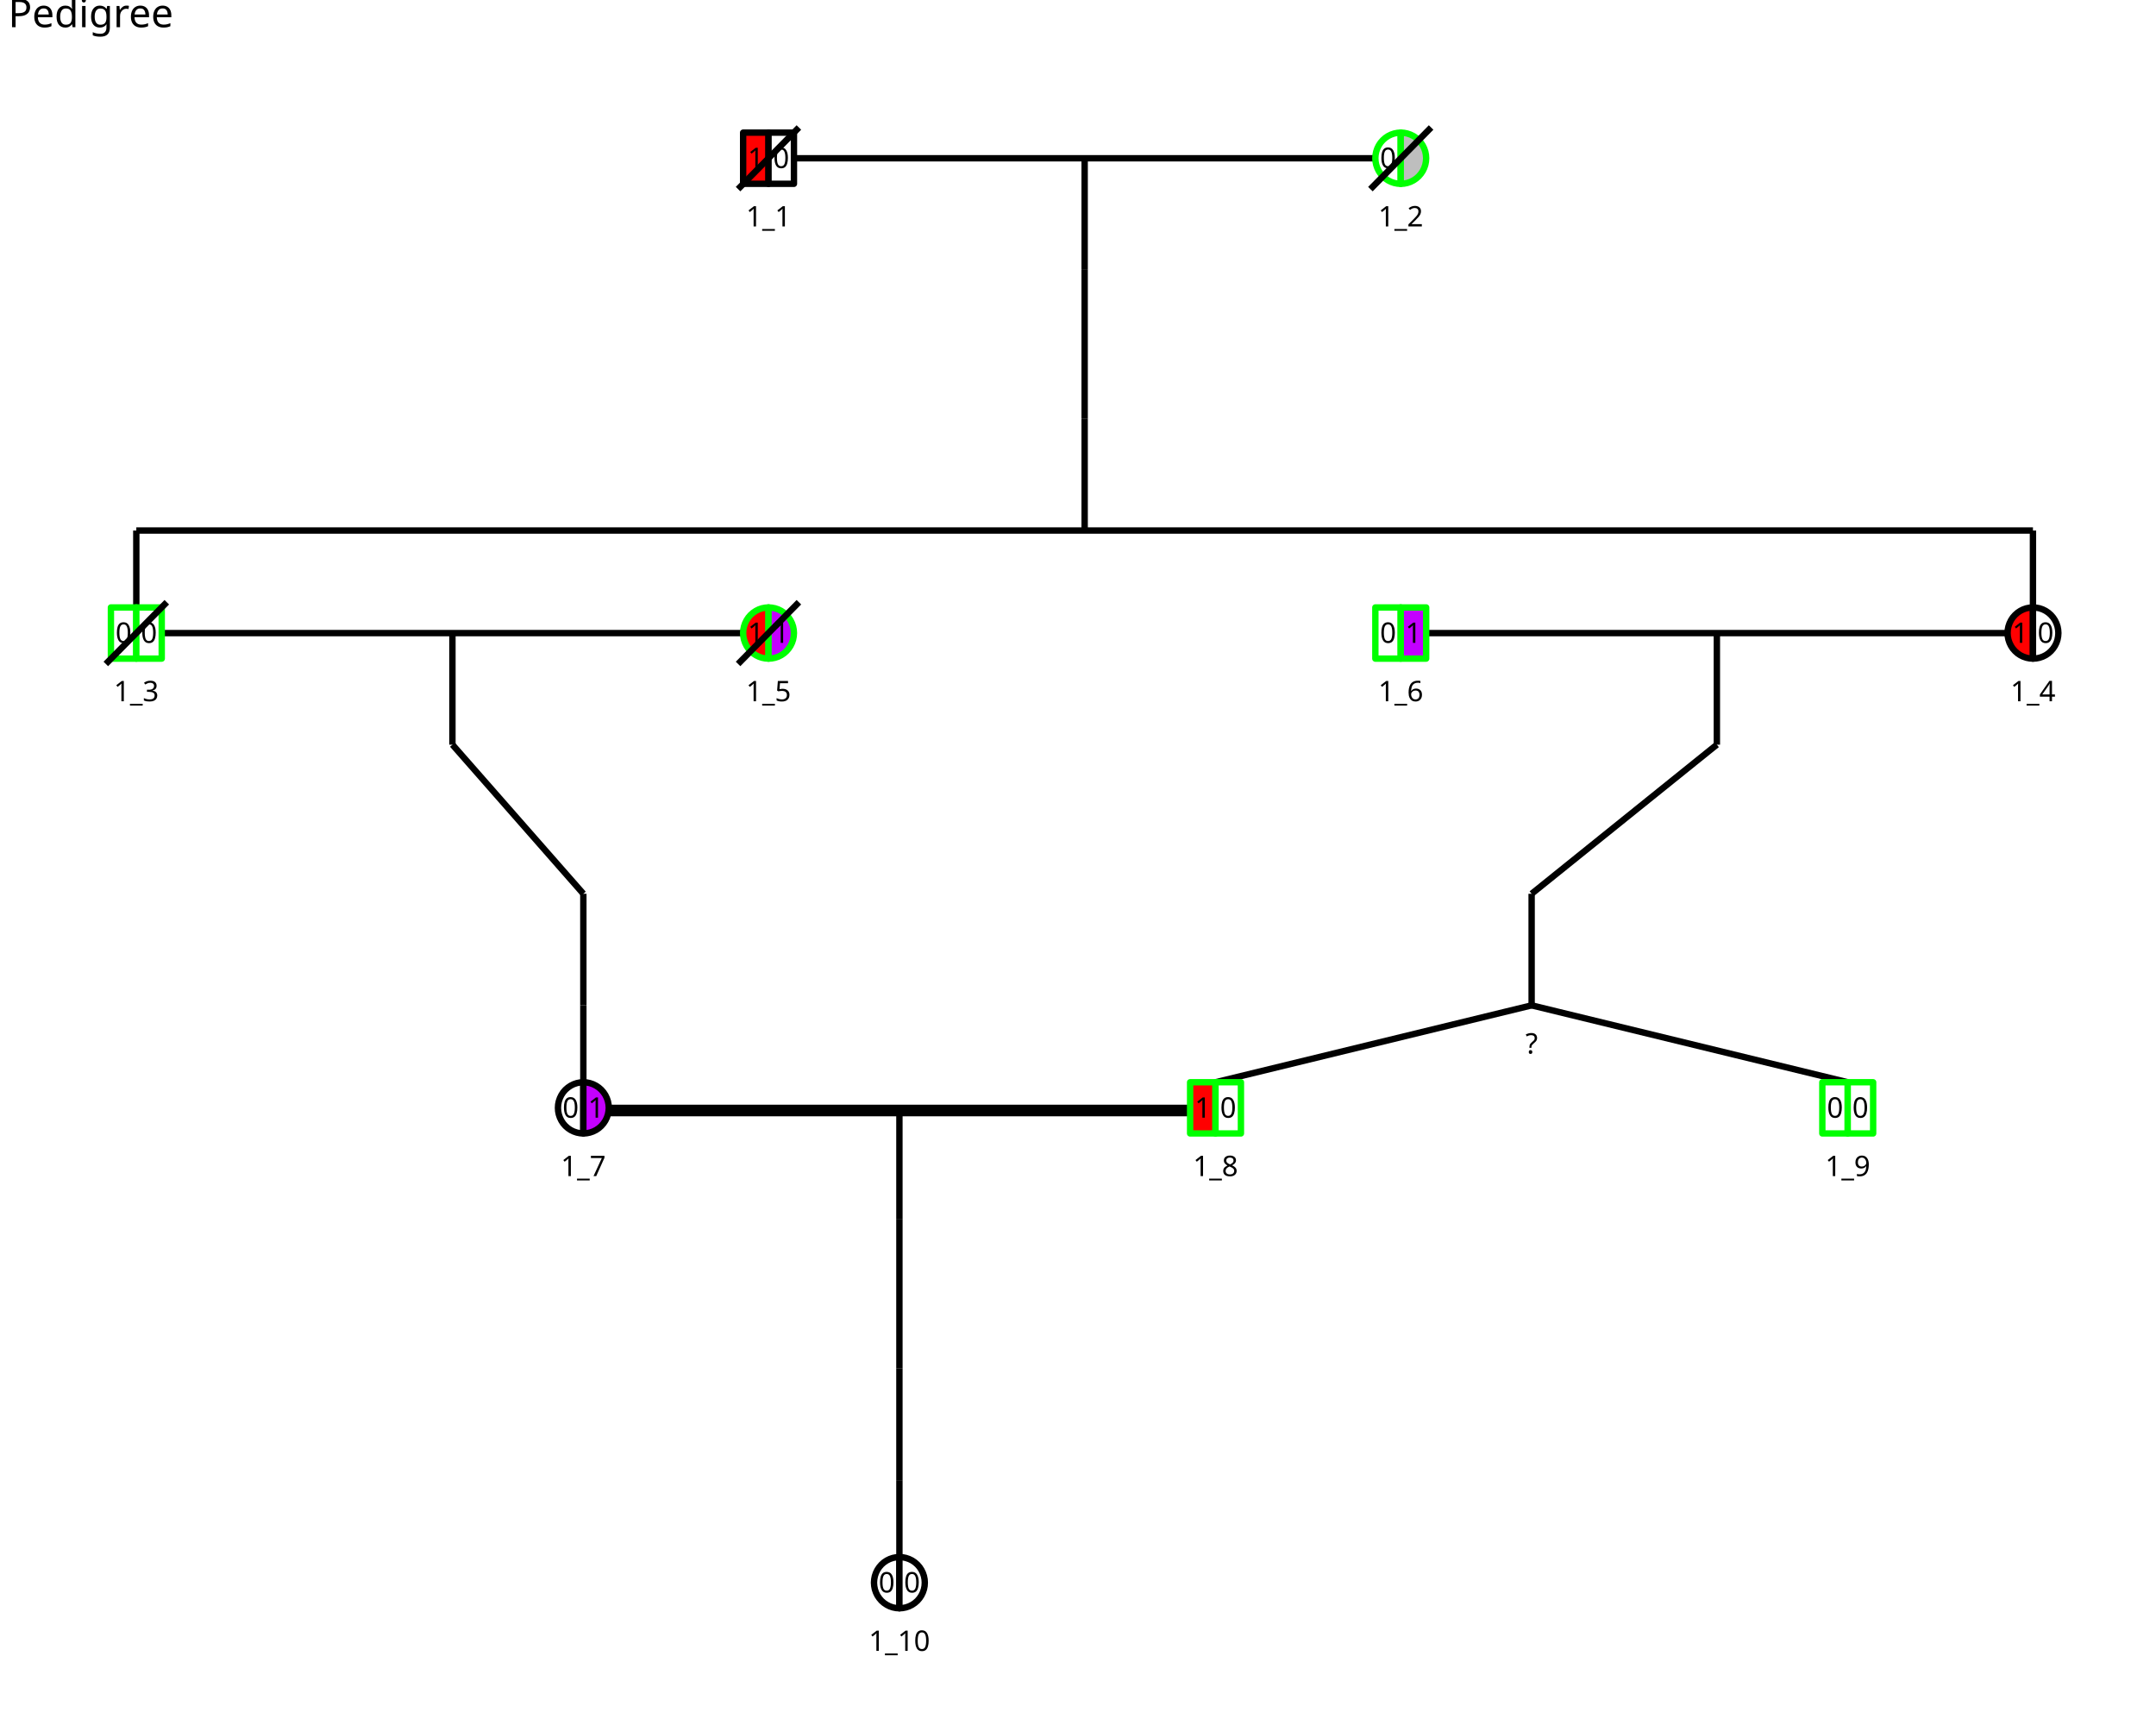
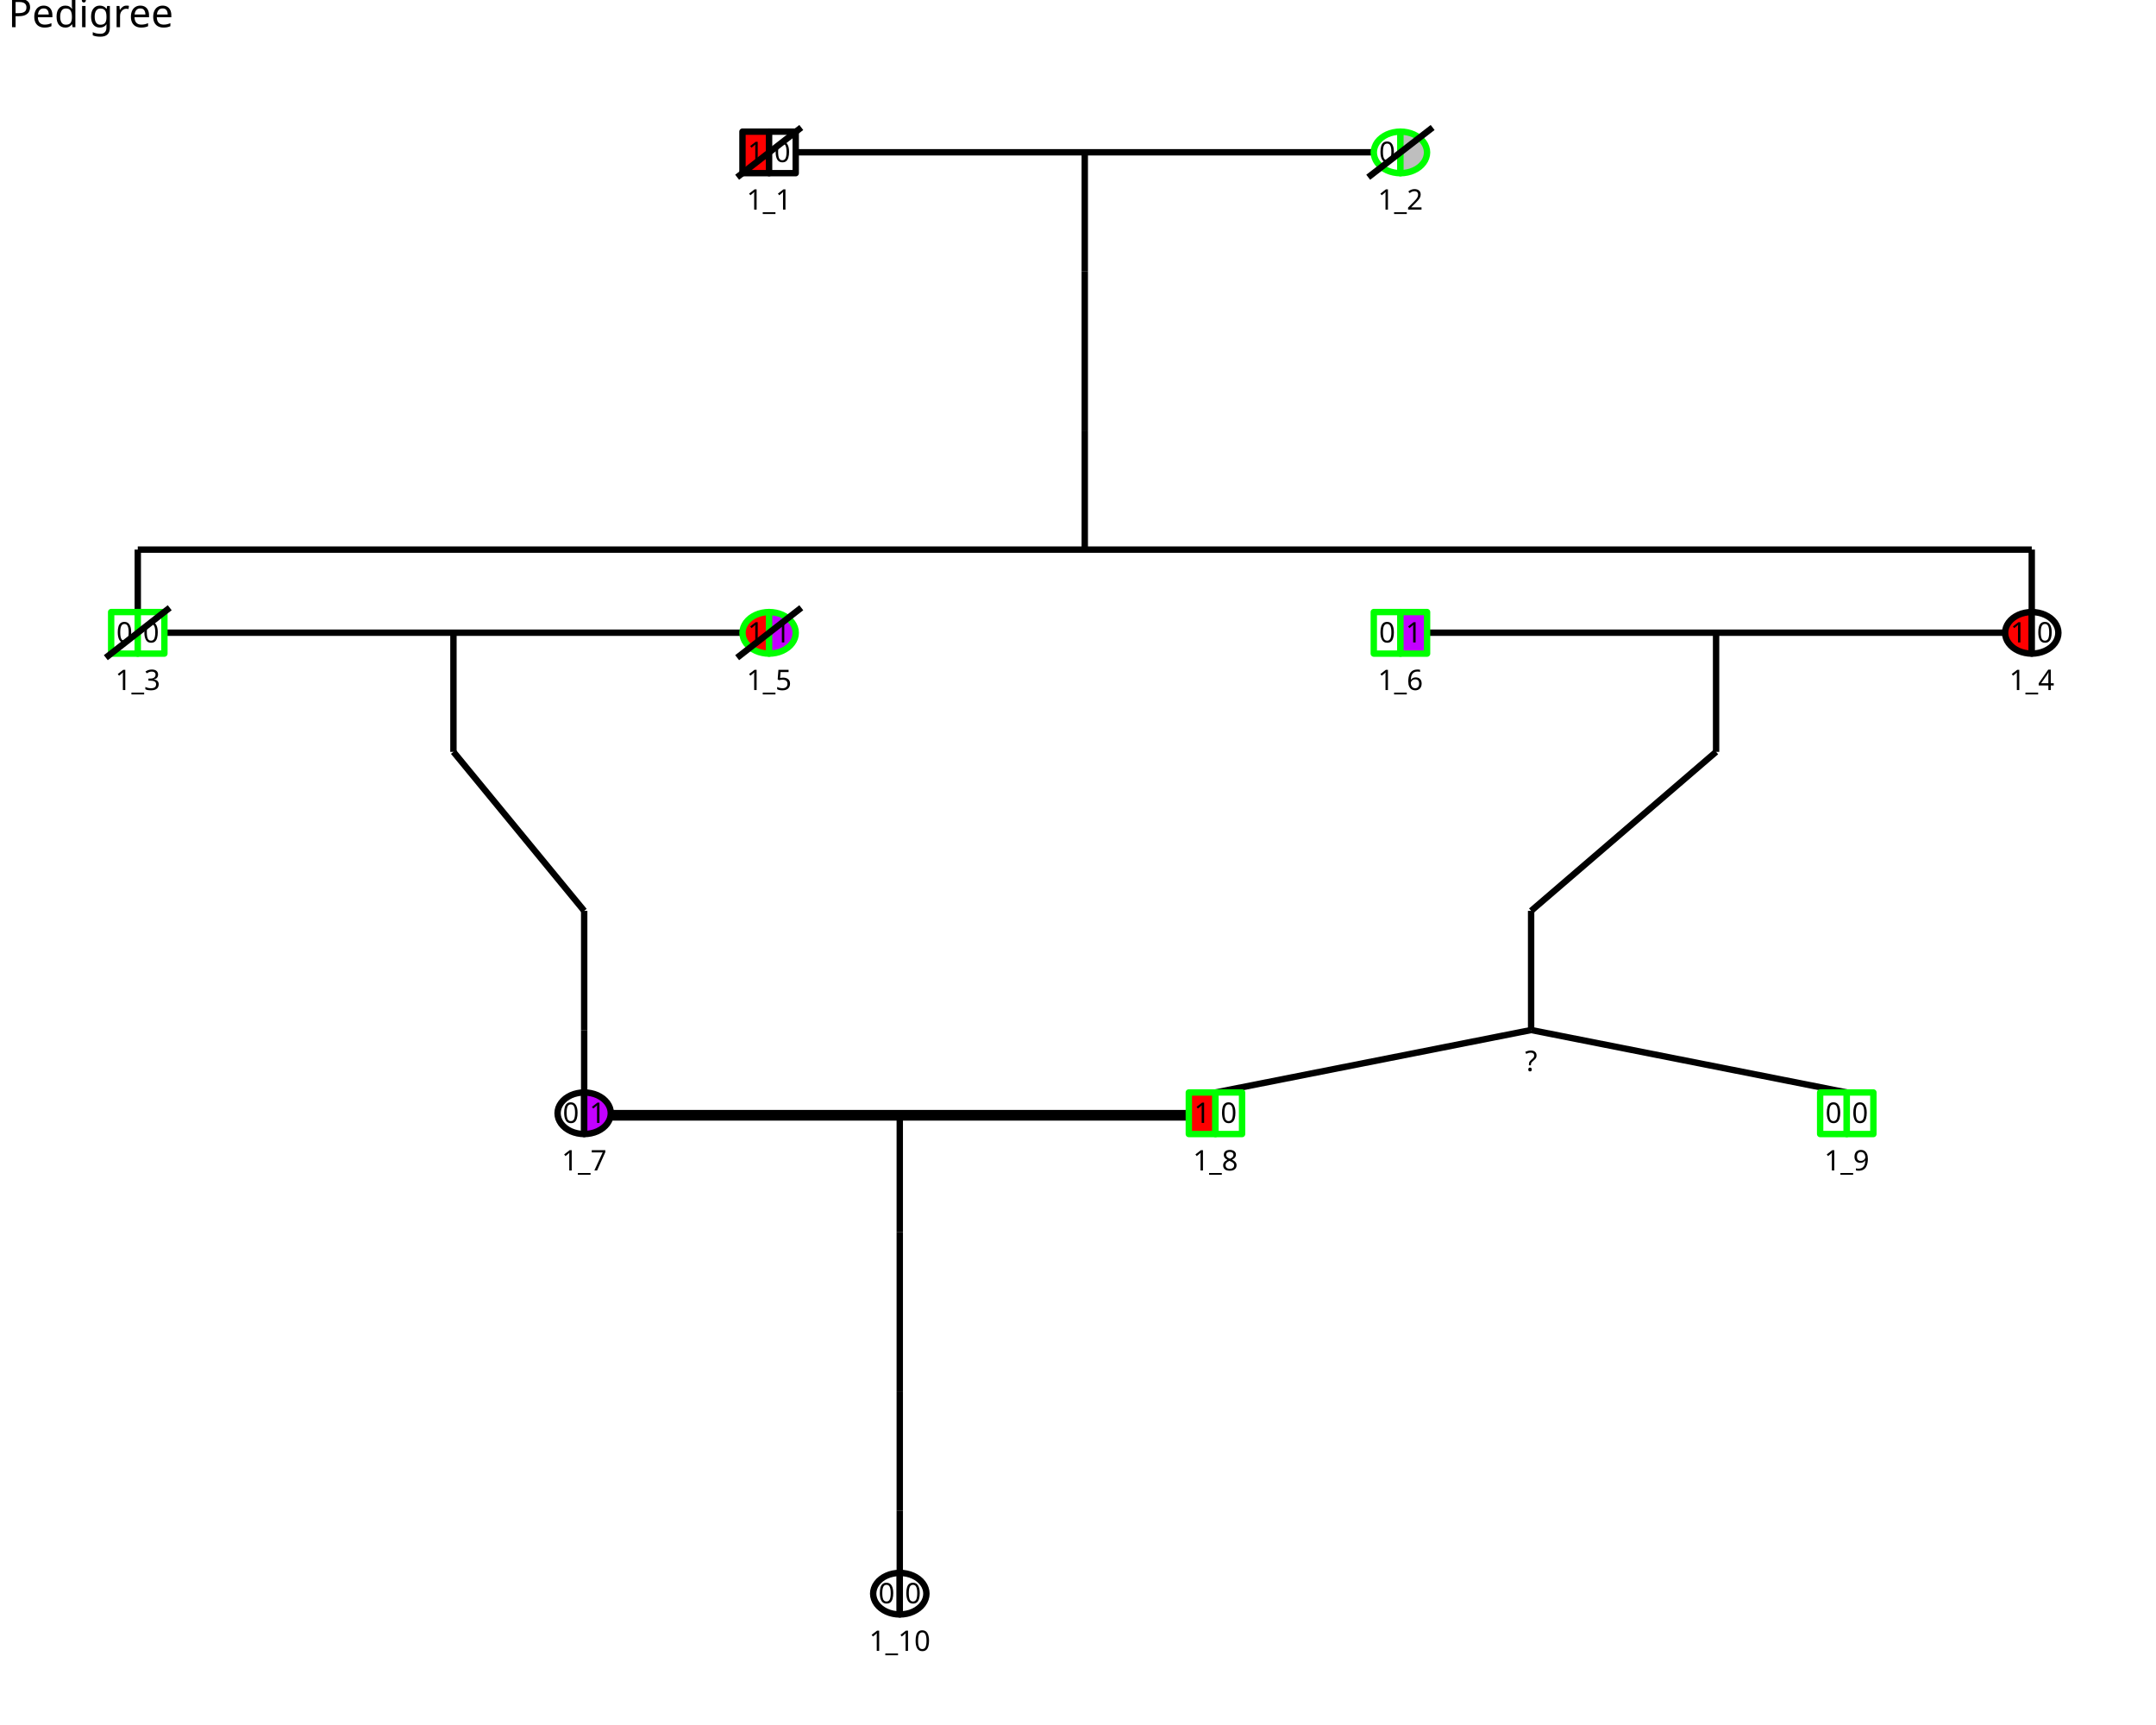
<svg xmlns="http://www.w3.org/2000/svg" class="svglite" data-engine-version="2.0" width="720.00pt" height="576.00pt" viewBox="0 0 720.00 576.00">
  <defs>
    <style type="text/css">
    .svglite line, .svglite polyline, .svglite polygon, .svglite path, .svglite rect, .svglite circle {
      fill: none;
      stroke: #000000;
      stroke-linecap: round;
      stroke-linejoin: round;
      stroke-miterlimit: 10.00;
    }
  </style>
  </defs>
  <rect width="100%" height="100%" style="stroke: none; fill: #FFFFFF;" />
  <defs>
    <clipPath id="cpMC4wMHw3MjAuMDB8MC4wMHw1NzYuMDA=">
      <rect x="0.00" y="0.00" width="720.00" height="576.00" />
    </clipPath>
  </defs>
  <g clip-path="url(#cpMC4wMHw3MjAuMDB8MC4wMHw1NzYuMDA=)">
    <rect x="0.00" y="0.00" width="720.00" height="576.00" style="stroke-width: 1.07; stroke: #FFFFFF; fill: #FFFFFF;" />
  </g>
  <defs>
    <clipPath id="cpMi43NHw3MjAuMDB8MTcuMzB8NTczLjI2">
      <rect x="2.74" y="17.30" width="717.26" height="555.96" />
    </clipPath>
  </defs>
  <g clip-path="url(#cpMi43NHw3MjAuMDB8MTcuMzB8NTczLjI2)">
    <rect x="2.74" y="17.30" width="717.26" height="555.96" style="stroke-width: 1.07; stroke: none;" />
-     <line x1="265.10" y1="52.85" x2="459.34" y2="52.85" style="stroke-width: 2.13; stroke-linecap: butt;" />
-     <line x1="54.01" y1="211.40" x2="248.17" y2="211.40" style="stroke-width: 2.13; stroke-linecap: butt;" />
-     <line x1="203.30" y1="369.94" x2="397.48" y2="369.94" style="stroke-width: 2.13; stroke-linecap: butt;" />
-     <line x1="476.23" y1="211.40" x2="670.47" y2="211.40" style="stroke-width: 2.13; stroke-linecap: butt;" />
-     <line x1="203.30" y1="371.69" x2="397.48" y2="371.69" style="stroke-width: 2.13; stroke-linecap: butt;" />
-     <line x1="45.52" y1="202.83" x2="45.52" y2="177.15" style="stroke-width: 2.13; stroke-linecap: butt;" />
-     <line x1="678.91" y1="202.83" x2="678.91" y2="177.15" style="stroke-width: 2.13; stroke-linecap: butt;" />
-     <line x1="45.52" y1="177.15" x2="678.91" y2="177.15" style="stroke-width: 2.13; stroke-linecap: butt;" />
-     <line x1="362.22" y1="177.15" x2="362.22" y2="139.89" style="stroke-width: 2.13; stroke-linecap: butt;" />
-     <line x1="362.22" y1="139.89" x2="362.22" y2="90.11" style="stroke-width: 2.13; stroke-linecap: butt;" />
-     <line x1="362.22" y1="90.11" x2="362.22" y2="52.85" style="stroke-width: 2.13; stroke-linecap: butt;" />
-     <line x1="194.81" y1="361.38" x2="194.81" y2="335.70" style="stroke-width: 2.13; stroke-linecap: butt;" />
-     <line x1="194.81" y1="335.70" x2="194.81" y2="335.70" style="stroke-width: 2.13; stroke-linecap: butt;" />
-     <line x1="194.81" y1="335.70" x2="194.81" y2="298.44" style="stroke-width: 2.13; stroke-linecap: butt;" />
-     <line x1="194.81" y1="298.44" x2="151.09" y2="248.65" style="stroke-width: 2.13; stroke-linecap: butt;" />
-     <line x1="151.09" y1="248.65" x2="151.09" y2="211.40" style="stroke-width: 2.13; stroke-linecap: butt;" />
-     <line x1="405.92" y1="361.38" x2="511.49" y2="335.70" style="stroke-width: 2.13; stroke-linecap: butt;" />
-     <line x1="617.05" y1="361.38" x2="511.49" y2="335.70" style="stroke-width: 2.13; stroke-linecap: butt;" />
-     <line x1="511.49" y1="335.70" x2="511.49" y2="335.70" style="stroke-width: 2.13; stroke-linecap: butt;" />
-     <line x1="511.49" y1="335.70" x2="511.49" y2="298.44" style="stroke-width: 2.13; stroke-linecap: butt;" />
-     <line x1="511.49" y1="298.44" x2="573.35" y2="248.65" style="stroke-width: 2.13; stroke-linecap: butt;" />
-     <line x1="573.35" y1="248.65" x2="573.35" y2="211.40" style="stroke-width: 2.13; stroke-linecap: butt;" />
-     <line x1="300.36" y1="519.93" x2="300.36" y2="494.24" style="stroke-width: 2.13; stroke-linecap: butt;" />
-     <line x1="300.36" y1="494.24" x2="300.36" y2="494.24" style="stroke-width: 2.13; stroke-linecap: butt;" />
-     <line x1="300.36" y1="494.24" x2="300.36" y2="456.98" style="stroke-width: 2.13; stroke-linecap: butt;" />
-     <line x1="300.36" y1="456.98" x2="300.36" y2="407.20" style="stroke-width: 2.13; stroke-linecap: butt;" />
-     <line x1="300.36" y1="407.20" x2="300.36" y2="369.94" style="stroke-width: 2.13; stroke-linecap: butt;" />
-     <polygon points="256.65,52.83 256.65,61.38 248.17,61.38 248.17,44.29 256.65,44.29 " style="stroke-width: 2.13; stroke-linecap: butt; fill: #FF0000;" />
-     <polygon points="45.52,211.38 45.52,219.92 37.04,219.92 37.04,202.83 45.52,202.83 " style="stroke-width: 2.13; stroke: #00FF00; stroke-linecap: butt; fill: #FFFFFF;" />
-     <polygon points="194.81,369.93 194.81,378.47 193.71,378.40 192.62,378.18 191.57,377.82 190.57,377.33 189.65,376.71 188.81,375.97 188.08,375.13 187.47,374.20 186.98,373.20 186.62,372.14 186.40,371.04 186.33,369.93 186.40,368.81 186.62,367.71 186.98,366.66 187.47,365.65 188.08,364.72 188.81,363.88 189.65,363.15 190.57,362.53 191.57,362.03 192.62,361.67 193.71,361.45 194.81,361.38 " style="stroke-width: 2.13; stroke-linecap: butt; fill: #FFFFFF;" />
-     <polygon points="300.36,528.47 300.36,537.02 299.25,536.95 298.16,536.73 297.11,536.37 296.12,535.87 295.19,535.25 294.36,534.52 293.63,533.67 293.01,532.75 292.52,531.74 292.16,530.68 291.95,529.59 291.87,528.47 291.95,527.36 292.16,526.26 292.52,525.20 293.01,524.20 293.63,523.27 294.36,522.43 295.19,521.69 296.12,521.07 297.11,520.58 298.16,520.22 299.25,520.00 300.36,519.93 " style="stroke-width: 2.13; stroke-linecap: butt; fill: #FFFFFF;" />
-     <polygon points="467.78,52.83 467.78,61.38 466.68,61.31 465.59,61.09 464.54,60.73 463.54,60.23 462.62,59.61 461.79,58.88 461.05,58.03 460.44,57.11 459.95,56.10 459.59,55.04 459.37,53.95 459.30,52.83 459.37,51.72 459.59,50.62 459.95,49.56 460.44,48.56 461.05,47.63 461.79,46.79 462.62,46.05 463.54,45.43 464.54,44.94 465.59,44.58 466.68,44.36 467.78,44.29 " style="stroke-width: 2.13; stroke: #00FF00; stroke-linecap: butt; fill: #FFFFFF;" />
-     <polygon points="256.65,211.38 256.65,219.92 255.55,219.85 254.46,219.63 253.41,219.27 252.41,218.78 251.49,218.16 250.65,217.42 249.92,216.58 249.31,215.65 248.82,214.65 248.46,213.59 248.24,212.49 248.17,211.38 248.24,210.26 248.46,209.17 248.82,208.11 249.31,207.11 249.92,206.18 250.65,205.34 251.49,204.60 252.41,203.98 253.41,203.48 254.46,203.12 255.55,202.91 256.65,202.83 " style="stroke-width: 2.13; stroke: #00FF00; stroke-linecap: butt; fill: #FF0000;" />
-     <polygon points="405.92,369.93 405.92,378.47 397.44,378.47 397.44,361.38 405.92,361.38 " style="stroke-width: 2.13; stroke: #00FF00; stroke-linecap: butt; fill: #FF0000;" />
-     <polygon points="467.78,211.38 467.78,219.92 459.30,219.92 459.30,202.83 467.78,202.83 " style="stroke-width: 2.13; stroke: #00FF00; stroke-linecap: butt; fill: #FFFFFF;" />
-     <polygon points="617.05,369.93 617.05,378.47 608.57,378.47 608.57,361.38 617.05,361.38 " style="stroke-width: 2.13; stroke: #00FF00; stroke-linecap: butt; fill: #FFFFFF;" />
-     <polygon points="678.91,211.38 678.91,219.92 677.81,219.85 676.72,219.63 675.67,219.27 674.67,218.78 673.75,218.16 672.92,217.42 672.18,216.58 671.57,215.65 671.08,214.65 670.72,213.59 670.50,212.49 670.43,211.38 670.50,210.26 670.72,209.17 671.08,208.11 671.57,207.11 672.18,206.18 672.92,205.34 673.75,204.60 674.67,203.98 675.67,203.48 676.72,203.12 677.81,202.91 678.91,202.83 " style="stroke-width: 2.13; stroke-linecap: butt; fill: #FF0000;" />
-     <polygon points="256.65,52.83 256.65,44.29 265.14,44.29 265.14,61.38 256.65,61.38 " style="stroke-width: 2.13; stroke-linecap: butt; fill: #FFFFFF;" />
-     <polygon points="45.52,211.38 45.52,202.83 54.01,202.83 54.01,219.92 45.52,219.92 " style="stroke-width: 2.13; stroke: #00FF00; stroke-linecap: butt; fill: #FFFFFF;" />
-     <polygon points="194.81,369.93 194.81,361.38 195.92,361.45 197.01,361.67 198.06,362.03 199.06,362.53 199.98,363.15 200.81,363.88 201.54,364.72 202.16,365.65 202.65,366.66 203.01,367.71 203.22,368.81 203.30,369.93 203.22,371.04 203.01,372.14 202.65,373.20 202.16,374.20 201.54,375.13 200.81,375.97 199.98,376.71 199.06,377.33 198.06,377.82 197.01,378.18 195.92,378.40 194.81,378.47 " style="stroke-width: 2.13; stroke-linecap: butt; fill: #C300FF;" />
-     <polygon points="300.36,528.47 300.36,519.93 301.46,520.00 302.55,520.22 303.60,520.58 304.60,521.07 305.52,521.69 306.36,522.43 307.09,523.27 307.70,524.20 308.19,525.20 308.55,526.26 308.77,527.36 308.84,528.47 308.77,529.59 308.55,530.68 308.19,531.74 307.70,532.75 307.09,533.67 306.36,534.52 305.52,535.25 304.60,535.87 303.60,536.37 302.55,536.73 301.46,536.95 300.36,537.02 " style="stroke-width: 2.13; stroke-linecap: butt; fill: #FFFFFF;" />
-     <polygon points="467.78,52.83 467.78,44.29 468.89,44.36 469.98,44.58 471.03,44.94 472.03,45.43 472.95,46.05 473.78,46.79 474.51,47.63 475.13,48.56 475.62,49.56 475.98,50.62 476.19,51.72 476.27,52.83 476.19,53.95 475.98,55.04 475.62,56.10 475.13,57.11 474.51,58.03 473.78,58.88 472.95,59.61 472.03,60.23 471.03,60.73 469.98,61.09 468.89,61.31 467.78,61.38 " style="stroke-width: 2.13; stroke: #00FF00; stroke-linecap: butt; fill: #BEBEBE;" />
-     <polygon points="256.65,211.38 256.65,202.83 257.76,202.91 258.85,203.12 259.90,203.48 260.90,203.98 261.82,204.60 262.65,205.34 263.38,206.18 264.00,207.11 264.49,208.11 264.85,209.17 265.06,210.26 265.14,211.38 265.06,212.49 264.85,213.59 264.49,214.65 264.00,215.65 263.38,216.58 262.65,217.42 261.82,218.16 260.90,218.78 259.90,219.27 258.85,219.63 257.76,219.85 256.65,219.92 " style="stroke-width: 2.13; stroke: #00FF00; stroke-linecap: butt; fill: #C300FF;" />
-     <polygon points="405.92,369.93 405.92,361.38 414.41,361.38 414.41,378.47 405.92,378.47 " style="stroke-width: 2.13; stroke: #00FF00; stroke-linecap: butt; fill: #FFFFFF;" />
-     <polygon points="467.78,211.38 467.78,202.83 476.27,202.83 476.27,219.92 467.78,219.92 " style="stroke-width: 2.13; stroke: #00FF00; stroke-linecap: butt; fill: #C300FF;" />
-     <polygon points="617.05,369.93 617.05,361.38 625.54,361.38 625.54,378.47 617.05,378.47 " style="stroke-width: 2.13; stroke: #00FF00; stroke-linecap: butt; fill: #FFFFFF;" />
-     <polygon points="678.91,211.38 678.91,202.83 680.02,202.91 681.11,203.12 682.16,203.48 683.16,203.98 684.08,204.60 684.91,205.34 685.64,206.18 686.26,207.11 686.75,208.11 687.11,209.17 687.32,210.26 687.40,211.38 687.32,212.49 687.11,213.59 686.75,214.65 686.26,215.65 685.64,216.58 684.91,217.42 684.08,218.16 683.16,218.78 682.16,219.27 681.11,219.63 680.02,219.85 678.91,219.92 " style="stroke-width: 2.13; stroke-linecap: butt; fill: #FFFFFF;" />
-     <line x1="246.48" y1="63.15" x2="266.79" y2="42.57" style="stroke-width: 2.13; stroke-linecap: butt;" />
-     <line x1="35.34" y1="221.70" x2="55.70" y2="201.09" style="stroke-width: 2.13; stroke-linecap: butt;" />
-     <line x1="457.65" y1="63.15" x2="477.92" y2="42.57" style="stroke-width: 2.13; stroke-linecap: butt;" />
-     <line x1="246.48" y1="221.70" x2="266.79" y2="201.09" style="stroke-width: 2.13; stroke-linecap: butt;" />
-     <text x="252.41" y="56.11" text-anchor="middle" style="font-size: 9.48px; font-family: sans;" textLength="5.28px" lengthAdjust="spacingAndGlyphs">1</text>
-     <text x="41.28" y="214.66" text-anchor="middle" style="font-size: 9.48px; font-family: sans;" textLength="5.28px" lengthAdjust="spacingAndGlyphs">0</text>
-     <text x="190.57" y="373.21" text-anchor="middle" style="font-size: 9.48px; font-family: sans;" textLength="5.28px" lengthAdjust="spacingAndGlyphs">0</text>
-     <text x="296.13" y="531.75" text-anchor="middle" style="font-size: 9.48px; font-family: sans;" textLength="5.28px" lengthAdjust="spacingAndGlyphs">0</text>
-     <text x="463.56" y="56.11" text-anchor="middle" style="font-size: 9.48px; font-family: sans;" textLength="5.28px" lengthAdjust="spacingAndGlyphs">0</text>
-     <text x="252.41" y="214.66" text-anchor="middle" style="font-size: 9.48px; font-family: sans;" textLength="5.28px" lengthAdjust="spacingAndGlyphs">1</text>
-     <text x="401.70" y="373.21" text-anchor="middle" style="font-size: 9.48px; font-family: sans;" textLength="5.28px" lengthAdjust="spacingAndGlyphs">1</text>
-     <text x="463.56" y="214.66" text-anchor="middle" style="font-size: 9.48px; font-family: sans;" textLength="5.28px" lengthAdjust="spacingAndGlyphs">0</text>
-     <text x="612.83" y="373.21" text-anchor="middle" style="font-size: 9.48px; font-family: sans;" textLength="5.28px" lengthAdjust="spacingAndGlyphs">0</text>
-     <text x="674.69" y="214.66" text-anchor="middle" style="font-size: 9.48px; font-family: sans;" textLength="5.28px" lengthAdjust="spacingAndGlyphs">1</text>
-     <text x="260.88" y="56.11" text-anchor="middle" style="font-size: 9.48px; font-family: sans;" textLength="5.28px" lengthAdjust="spacingAndGlyphs">0</text>
-     <text x="49.76" y="214.66" text-anchor="middle" style="font-size: 9.48px; font-family: sans;" textLength="5.28px" lengthAdjust="spacingAndGlyphs">0</text>
-     <text x="199.06" y="373.21" text-anchor="middle" style="font-size: 9.48px; font-family: sans;" textLength="5.28px" lengthAdjust="spacingAndGlyphs">1</text>
-     <text x="304.58" y="531.75" text-anchor="middle" style="font-size: 9.48px; font-family: sans;" textLength="5.28px" lengthAdjust="spacingAndGlyphs">0</text>
-     <text x="260.88" y="214.66" text-anchor="middle" style="font-size: 9.48px; font-family: sans;" textLength="5.28px" lengthAdjust="spacingAndGlyphs">1</text>
-     <text x="410.15" y="373.21" text-anchor="middle" style="font-size: 9.48px; font-family: sans;" textLength="5.28px" lengthAdjust="spacingAndGlyphs">0</text>
-     <text x="472.01" y="214.66" text-anchor="middle" style="font-size: 9.48px; font-family: sans;" textLength="5.28px" lengthAdjust="spacingAndGlyphs">1</text>
-     <text x="621.28" y="373.21" text-anchor="middle" style="font-size: 9.48px; font-family: sans;" textLength="5.28px" lengthAdjust="spacingAndGlyphs">0</text>
-     <text x="683.14" y="214.66" text-anchor="middle" style="font-size: 9.48px; font-family: sans;" textLength="5.28px" lengthAdjust="spacingAndGlyphs">0</text>
-     <text x="511.49" y="351.80" text-anchor="middle" style="font-size: 9.48px; font-family: sans;" textLength="5.28px" lengthAdjust="spacingAndGlyphs">?</text>
-     <text x="256.65" y="75.61" text-anchor="middle" style="font-size: 9.48px; font-family: sans;" textLength="15.83px" lengthAdjust="spacingAndGlyphs">1_1</text>
-     <text x="45.52" y="234.16" text-anchor="middle" style="font-size: 9.48px; font-family: sans;" textLength="15.83px" lengthAdjust="spacingAndGlyphs">1_3</text>
-     <text x="194.81" y="392.71" text-anchor="middle" style="font-size: 9.48px; font-family: sans;" textLength="15.83px" lengthAdjust="spacingAndGlyphs">1_7</text>
-     <text x="300.36" y="551.25" text-anchor="middle" style="font-size: 9.48px; font-family: sans;" textLength="21.10px" lengthAdjust="spacingAndGlyphs">1_10</text>
-     <text x="467.78" y="75.61" text-anchor="middle" style="font-size: 9.48px; font-family: sans;" textLength="15.83px" lengthAdjust="spacingAndGlyphs">1_2</text>
-     <text x="256.65" y="234.16" text-anchor="middle" style="font-size: 9.48px; font-family: sans;" textLength="15.83px" lengthAdjust="spacingAndGlyphs">1_5</text>
-     <text x="405.92" y="392.71" text-anchor="middle" style="font-size: 9.48px; font-family: sans;" textLength="15.83px" lengthAdjust="spacingAndGlyphs">1_8</text>
-     <text x="467.78" y="234.16" text-anchor="middle" style="font-size: 9.48px; font-family: sans;" textLength="15.83px" lengthAdjust="spacingAndGlyphs">1_6</text>
-     <text x="617.05" y="392.71" text-anchor="middle" style="font-size: 9.48px; font-family: sans;" textLength="15.83px" lengthAdjust="spacingAndGlyphs">1_9</text>
-     <text x="678.91" y="234.16" text-anchor="middle" style="font-size: 9.48px; font-family: sans;" textLength="15.83px" lengthAdjust="spacingAndGlyphs">1_4</text>
+     <line x1="265.70" y1="50.85" x2="458.82" y2="50.85" style="stroke-width: 2.13; stroke-linecap: butt;" />
+     <line x1="54.90" y1="211.27" x2="247.95" y2="211.27" style="stroke-width: 2.13; stroke-linecap: butt;" />
+     <line x1="203.99" y1="371.69" x2="397.05" y2="371.69" style="stroke-width: 2.13; stroke-linecap: butt;" />
+     <line x1="476.53" y1="211.27" x2="669.65" y2="211.27" style="stroke-width: 2.13; stroke-linecap: butt;" />
+     <line x1="203.99" y1="373.13" x2="397.05" y2="373.13" style="stroke-width: 2.13; stroke-linecap: butt;" />
+     <line x1="46.01" y1="204.37" x2="46.01" y2="183.52" style="stroke-width: 2.13; stroke-linecap: butt;" />
+     <line x1="678.51" y1="204.37" x2="678.51" y2="183.52" style="stroke-width: 2.13; stroke-linecap: butt;" />
+     <line x1="46.01" y1="183.52" x2="678.51" y2="183.52" style="stroke-width: 2.13; stroke-linecap: butt;" />
+     <line x1="362.26" y1="183.52" x2="362.26" y2="143.73" style="stroke-width: 2.13; stroke-linecap: butt;" />
+     <line x1="362.26" y1="143.73" x2="362.26" y2="90.64" style="stroke-width: 2.13; stroke-linecap: butt;" />
+     <line x1="362.26" y1="90.64" x2="362.26" y2="50.85" style="stroke-width: 2.13; stroke-linecap: butt;" />
+     <line x1="195.09" y1="364.79" x2="195.09" y2="343.94" style="stroke-width: 2.13; stroke-linecap: butt;" />
+     <line x1="195.09" y1="343.94" x2="195.09" y2="343.94" style="stroke-width: 2.13; stroke-linecap: butt;" />
+     <line x1="195.09" y1="343.94" x2="195.09" y2="304.15" style="stroke-width: 2.13; stroke-linecap: butt;" />
+     <line x1="195.09" y1="304.15" x2="151.43" y2="251.05" style="stroke-width: 2.13; stroke-linecap: butt;" />
+     <line x1="151.43" y1="251.05" x2="151.43" y2="211.27" style="stroke-width: 2.13; stroke-linecap: butt;" />
+     <line x1="405.90" y1="364.79" x2="511.32" y2="343.94" style="stroke-width: 2.13; stroke-linecap: butt;" />
+     <line x1="616.73" y1="364.79" x2="511.32" y2="343.94" style="stroke-width: 2.13; stroke-linecap: butt;" />
+     <line x1="511.32" y1="343.94" x2="511.32" y2="343.94" style="stroke-width: 2.13; stroke-linecap: butt;" />
+     <line x1="511.32" y1="343.94" x2="511.32" y2="304.15" style="stroke-width: 2.13; stroke-linecap: butt;" />
+     <line x1="511.32" y1="304.15" x2="573.09" y2="251.05" style="stroke-width: 2.13; stroke-linecap: butt;" />
+     <line x1="573.09" y1="251.05" x2="573.09" y2="211.27" style="stroke-width: 2.13; stroke-linecap: butt;" />
+     <line x1="300.48" y1="525.21" x2="300.48" y2="504.36" style="stroke-width: 2.13; stroke-linecap: butt;" />
+     <line x1="300.48" y1="504.36" x2="300.48" y2="504.36" style="stroke-width: 2.13; stroke-linecap: butt;" />
+     <line x1="300.48" y1="504.36" x2="300.48" y2="464.57" style="stroke-width: 2.13; stroke-linecap: butt;" />
+     <line x1="300.48" y1="464.57" x2="300.48" y2="411.47" style="stroke-width: 2.13; stroke-linecap: butt;" />
+     <line x1="300.48" y1="411.47" x2="300.48" y2="371.69" style="stroke-width: 2.13; stroke-linecap: butt;" />
+     <polygon points="256.84,50.89 256.84,57.83 247.95,57.83 247.95,43.95 256.84,43.95 " style="stroke-width: 2.13; stroke-linecap: butt; fill: #FF0000;" />
+     <polygon points="46.01,211.31 46.01,218.25 37.12,218.25 37.12,204.37 46.01,204.37 " style="stroke-width: 2.13; stroke: #00FF00; stroke-linecap: butt; fill: #FFFFFF;" />
+     <polygon points="195.09,371.73 195.09,378.67 193.93,378.61 192.79,378.43 191.69,378.14 190.64,377.74 189.68,377.23 188.80,376.63 188.04,375.95 187.39,375.20 186.88,374.38 186.50,373.52 186.28,372.63 186.20,371.73 186.28,370.82 186.50,369.93 186.88,369.07 187.39,368.26 188.04,367.51 188.80,366.82 189.68,366.23 190.64,365.72 191.69,365.32 192.79,365.03 193.93,364.85 195.09,364.79 " style="stroke-width: 2.13; stroke-linecap: butt; fill: #FFFFFF;" />
+     <polygon points="300.48,532.15 300.48,539.08 299.32,539.03 298.18,538.85 297.08,538.56 296.04,538.16 295.07,537.65 294.20,537.05 293.43,536.37 292.79,535.62 292.27,534.80 291.90,533.94 291.67,533.05 291.59,532.15 291.67,531.24 291.90,530.35 292.27,529.49 292.79,528.68 293.43,527.92 294.20,527.24 295.07,526.64 296.04,526.14 297.08,525.74 298.18,525.45 299.32,525.27 300.48,525.21 " style="stroke-width: 2.13; stroke-linecap: butt; fill: #FFFFFF;" />
+     <polygon points="467.67,50.89 467.67,57.83 466.51,57.77 465.37,57.59 464.27,57.30 463.23,56.90 462.26,56.40 461.39,55.80 460.62,55.11 459.97,54.36 459.46,53.55 459.09,52.69 458.86,51.80 458.78,50.89 458.86,49.99 459.09,49.10 459.46,48.24 459.97,47.42 460.62,46.67 461.39,45.99 462.26,45.39 463.23,44.88 464.27,44.48 465.37,44.19 466.51,44.01 467.67,43.95 " style="stroke-width: 2.13; stroke: #00FF00; stroke-linecap: butt; fill: #FFFFFF;" />
+     <polygon points="256.84,211.31 256.84,218.25 255.68,218.19 254.54,218.01 253.44,217.72 252.40,217.32 251.43,216.81 250.56,216.22 249.79,215.53 249.14,214.78 248.63,213.97 248.25,213.11 248.03,212.22 247.95,211.31 248.03,210.40 248.25,209.51 248.63,208.66 249.14,207.84 249.79,207.09 250.56,206.40 251.43,205.81 252.40,205.30 253.44,204.90 254.54,204.61 255.68,204.43 256.84,204.37 " style="stroke-width: 2.13; stroke: #00FF00; stroke-linecap: butt; fill: #FF0000;" />
+     <polygon points="405.90,371.73 405.90,378.67 397.01,378.67 397.01,364.79 405.90,364.79 " style="stroke-width: 2.13; stroke: #00FF00; stroke-linecap: butt; fill: #FF0000;" />
+     <polygon points="467.67,211.31 467.67,218.25 458.78,218.25 458.78,204.37 467.67,204.37 " style="stroke-width: 2.13; stroke: #00FF00; stroke-linecap: butt; fill: #FFFFFF;" />
+     <polygon points="616.73,371.73 616.73,378.67 607.84,378.67 607.84,364.79 616.73,364.79 " style="stroke-width: 2.13; stroke: #00FF00; stroke-linecap: butt; fill: #FFFFFF;" />
+     <polygon points="678.51,211.31 678.51,218.25 677.35,218.19 676.21,218.01 675.10,217.72 674.06,217.32 673.09,216.81 672.22,216.22 671.45,215.53 670.81,214.78 670.29,213.97 669.92,213.11 669.69,212.22 669.62,211.31 669.69,210.40 669.92,209.51 670.29,208.66 670.81,207.84 671.45,207.09 672.22,206.40 673.09,205.81 674.06,205.30 675.10,204.90 676.21,204.61 677.35,204.43 678.51,204.37 " style="stroke-width: 2.13; stroke-linecap: butt; fill: #FF0000;" />
+     <polygon points="256.84,50.89 256.84,43.95 265.73,43.95 265.73,57.83 256.84,57.83 " style="stroke-width: 2.13; stroke-linecap: butt; fill: #FFFFFF;" />
+     <polygon points="46.01,211.31 46.01,204.37 54.90,204.37 54.90,218.25 46.01,218.25 " style="stroke-width: 2.13; stroke: #00FF00; stroke-linecap: butt; fill: #FFFFFF;" />
+     <polygon points="195.09,371.73 195.09,364.79 196.25,364.85 197.39,365.03 198.49,365.32 199.54,365.72 200.50,366.23 201.38,366.82 202.14,367.51 202.79,368.26 203.30,369.07 203.68,369.93 203.90,370.82 203.98,371.73 203.90,372.63 203.68,373.52 203.30,374.38 202.79,375.20 202.14,375.95 201.38,376.63 200.50,377.23 199.54,377.74 198.49,378.14 197.39,378.43 196.25,378.61 195.09,378.67 " style="stroke-width: 2.13; stroke-linecap: butt; fill: #C300FF;" />
+     <polygon points="300.48,532.15 300.48,525.21 301.65,525.27 302.79,525.45 303.89,525.74 304.93,526.14 305.90,526.64 306.77,527.24 307.54,527.92 308.18,528.68 308.70,529.49 309.07,530.35 309.30,531.24 309.38,532.15 309.30,533.05 309.07,533.94 308.70,534.80 308.18,535.62 307.54,536.37 306.77,537.05 305.90,537.65 304.93,538.16 303.89,538.56 302.79,538.85 301.65,539.03 300.48,539.08 " style="stroke-width: 2.13; stroke-linecap: butt; fill: #FFFFFF;" />
+     <polygon points="467.67,50.89 467.67,43.95 468.83,44.01 469.98,44.19 471.08,44.48 472.12,44.88 473.09,45.39 473.96,45.99 474.73,46.67 475.37,47.42 475.89,48.24 476.26,49.10 476.49,49.99 476.57,50.89 476.49,51.80 476.26,52.69 475.89,53.55 475.37,54.36 474.73,55.11 473.96,55.80 473.09,56.40 472.12,56.90 471.08,57.30 469.98,57.59 468.83,57.77 467.67,57.83 " style="stroke-width: 2.13; stroke: #00FF00; stroke-linecap: butt; fill: #BEBEBE;" />
+     <polygon points="256.84,211.31 256.84,204.37 258.00,204.43 259.14,204.61 260.24,204.90 261.29,205.30 262.25,205.81 263.13,206.40 263.90,207.09 264.54,207.84 265.06,208.66 265.43,209.51 265.66,210.40 265.73,211.31 265.66,212.22 265.43,213.11 265.06,213.97 264.54,214.78 263.90,215.53 263.13,216.22 262.25,216.81 261.29,217.32 260.24,217.72 259.14,218.01 258.00,218.19 256.84,218.25 " style="stroke-width: 2.13; stroke: #00FF00; stroke-linecap: butt; fill: #C300FF;" />
+     <polygon points="405.90,371.73 405.90,364.79 414.79,364.79 414.79,378.67 405.90,378.67 " style="stroke-width: 2.13; stroke: #00FF00; stroke-linecap: butt; fill: #FFFFFF;" />
+     <polygon points="467.67,211.31 467.67,204.37 476.57,204.37 476.57,218.25 467.67,218.25 " style="stroke-width: 2.13; stroke: #00FF00; stroke-linecap: butt; fill: #C300FF;" />
+     <polygon points="616.73,371.73 616.73,364.79 625.62,364.79 625.62,378.67 616.73,378.67 " style="stroke-width: 2.13; stroke: #00FF00; stroke-linecap: butt; fill: #FFFFFF;" />
+     <polygon points="678.51,211.31 678.51,204.37 679.67,204.43 680.81,204.61 681.91,204.90 682.95,205.30 683.92,205.81 684.79,206.40 685.56,207.09 686.21,207.84 686.72,208.66 687.09,209.51 687.32,210.40 687.40,211.31 687.32,212.22 687.09,213.11 686.72,213.97 686.21,214.78 685.56,215.53 684.79,216.22 683.92,216.81 682.95,217.32 681.91,217.72 680.81,218.01 679.67,218.19 678.51,218.25 " style="stroke-width: 2.13; stroke-linecap: butt; fill: #FFFFFF;" />
+     <line x1="246.17" y1="59.19" x2="267.59" y2="42.57" style="stroke-width: 2.13; stroke-linecap: butt;" />
+     <line x1="35.34" y1="219.61" x2="56.68" y2="202.93" style="stroke-width: 2.13; stroke-linecap: butt;" />
+     <line x1="456.92" y1="59.19" x2="478.43" y2="42.57" style="stroke-width: 2.13; stroke-linecap: butt;" />
+     <line x1="246.17" y1="219.61" x2="267.59" y2="202.93" style="stroke-width: 2.13; stroke-linecap: butt;" />
+     <text x="252.39" y="54.12" text-anchor="middle" style="font-size: 9.48px; font-family: sans;" textLength="5.28px" lengthAdjust="spacingAndGlyphs">1</text>
+     <text x="41.57" y="214.53" text-anchor="middle" style="font-size: 9.48px; font-family: sans;" textLength="5.28px" lengthAdjust="spacingAndGlyphs">0</text>
+     <text x="190.64" y="374.95" text-anchor="middle" style="font-size: 9.48px; font-family: sans;" textLength="5.28px" lengthAdjust="spacingAndGlyphs">0</text>
+     <text x="296.06" y="535.37" text-anchor="middle" style="font-size: 9.48px; font-family: sans;" textLength="5.28px" lengthAdjust="spacingAndGlyphs">0</text>
+     <text x="463.25" y="54.12" text-anchor="middle" style="font-size: 9.48px; font-family: sans;" textLength="5.28px" lengthAdjust="spacingAndGlyphs">0</text>
+     <text x="252.39" y="214.53" text-anchor="middle" style="font-size: 9.48px; font-family: sans;" textLength="5.28px" lengthAdjust="spacingAndGlyphs">1</text>
+     <text x="401.47" y="374.95" text-anchor="middle" style="font-size: 9.48px; font-family: sans;" textLength="5.28px" lengthAdjust="spacingAndGlyphs">1</text>
+     <text x="463.25" y="214.53" text-anchor="middle" style="font-size: 9.48px; font-family: sans;" textLength="5.28px" lengthAdjust="spacingAndGlyphs">0</text>
+     <text x="612.31" y="374.95" text-anchor="middle" style="font-size: 9.48px; font-family: sans;" textLength="5.28px" lengthAdjust="spacingAndGlyphs">0</text>
+     <text x="674.08" y="214.53" text-anchor="middle" style="font-size: 9.48px; font-family: sans;" textLength="5.28px" lengthAdjust="spacingAndGlyphs">1</text>
+     <text x="261.27" y="54.12" text-anchor="middle" style="font-size: 9.48px; font-family: sans;" textLength="5.28px" lengthAdjust="spacingAndGlyphs">0</text>
+     <text x="50.45" y="214.53" text-anchor="middle" style="font-size: 9.48px; font-family: sans;" textLength="5.28px" lengthAdjust="spacingAndGlyphs">0</text>
+     <text x="199.54" y="374.95" text-anchor="middle" style="font-size: 9.48px; font-family: sans;" textLength="5.28px" lengthAdjust="spacingAndGlyphs">1</text>
+     <text x="304.91" y="535.37" text-anchor="middle" style="font-size: 9.48px; font-family: sans;" textLength="5.28px" lengthAdjust="spacingAndGlyphs">0</text>
+     <text x="261.27" y="214.53" text-anchor="middle" style="font-size: 9.48px; font-family: sans;" textLength="5.28px" lengthAdjust="spacingAndGlyphs">1</text>
+     <text x="410.33" y="374.95" text-anchor="middle" style="font-size: 9.48px; font-family: sans;" textLength="5.28px" lengthAdjust="spacingAndGlyphs">0</text>
+     <text x="472.10" y="214.53" text-anchor="middle" style="font-size: 9.48px; font-family: sans;" textLength="5.28px" lengthAdjust="spacingAndGlyphs">1</text>
+     <text x="621.16" y="374.95" text-anchor="middle" style="font-size: 9.48px; font-family: sans;" textLength="5.28px" lengthAdjust="spacingAndGlyphs">0</text>
+     <text x="682.93" y="214.53" text-anchor="middle" style="font-size: 9.48px; font-family: sans;" textLength="5.28px" lengthAdjust="spacingAndGlyphs">0</text>
+     <text x="511.32" y="357.63" text-anchor="middle" style="font-size: 9.48px; font-family: sans;" textLength="5.28px" lengthAdjust="spacingAndGlyphs">?</text>
+     <text x="256.84" y="70.00" text-anchor="middle" style="font-size: 9.48px; font-family: sans;" textLength="15.83px" lengthAdjust="spacingAndGlyphs">1_1</text>
+     <text x="46.01" y="230.42" text-anchor="middle" style="font-size: 9.48px; font-family: sans;" textLength="15.83px" lengthAdjust="spacingAndGlyphs">1_3</text>
+     <text x="195.09" y="390.83" text-anchor="middle" style="font-size: 9.48px; font-family: sans;" textLength="15.83px" lengthAdjust="spacingAndGlyphs">1_7</text>
+     <text x="300.48" y="551.25" text-anchor="middle" style="font-size: 9.48px; font-family: sans;" textLength="21.10px" lengthAdjust="spacingAndGlyphs">1_10</text>
+     <text x="467.67" y="70.00" text-anchor="middle" style="font-size: 9.48px; font-family: sans;" textLength="15.83px" lengthAdjust="spacingAndGlyphs">1_2</text>
+     <text x="256.84" y="230.42" text-anchor="middle" style="font-size: 9.48px; font-family: sans;" textLength="15.83px" lengthAdjust="spacingAndGlyphs">1_5</text>
+     <text x="405.90" y="390.83" text-anchor="middle" style="font-size: 9.48px; font-family: sans;" textLength="15.83px" lengthAdjust="spacingAndGlyphs">1_8</text>
+     <text x="467.67" y="230.42" text-anchor="middle" style="font-size: 9.48px; font-family: sans;" textLength="15.83px" lengthAdjust="spacingAndGlyphs">1_6</text>
+     <text x="616.73" y="390.83" text-anchor="middle" style="font-size: 9.48px; font-family: sans;" textLength="15.83px" lengthAdjust="spacingAndGlyphs">1_9</text>
+     <text x="678.51" y="230.42" text-anchor="middle" style="font-size: 9.48px; font-family: sans;" textLength="15.83px" lengthAdjust="spacingAndGlyphs">1_4</text>
  </g>
  <g clip-path="url(#cpMC4wMHw3MjAuMDB8MC4wMHw1NzYuMDA=)">
    <text x="2.74" y="9.08" style="font-size: 13.20px; font-family: sans;" textLength="52.84px" lengthAdjust="spacingAndGlyphs">Pedigree</text>
  </g>
</svg>
